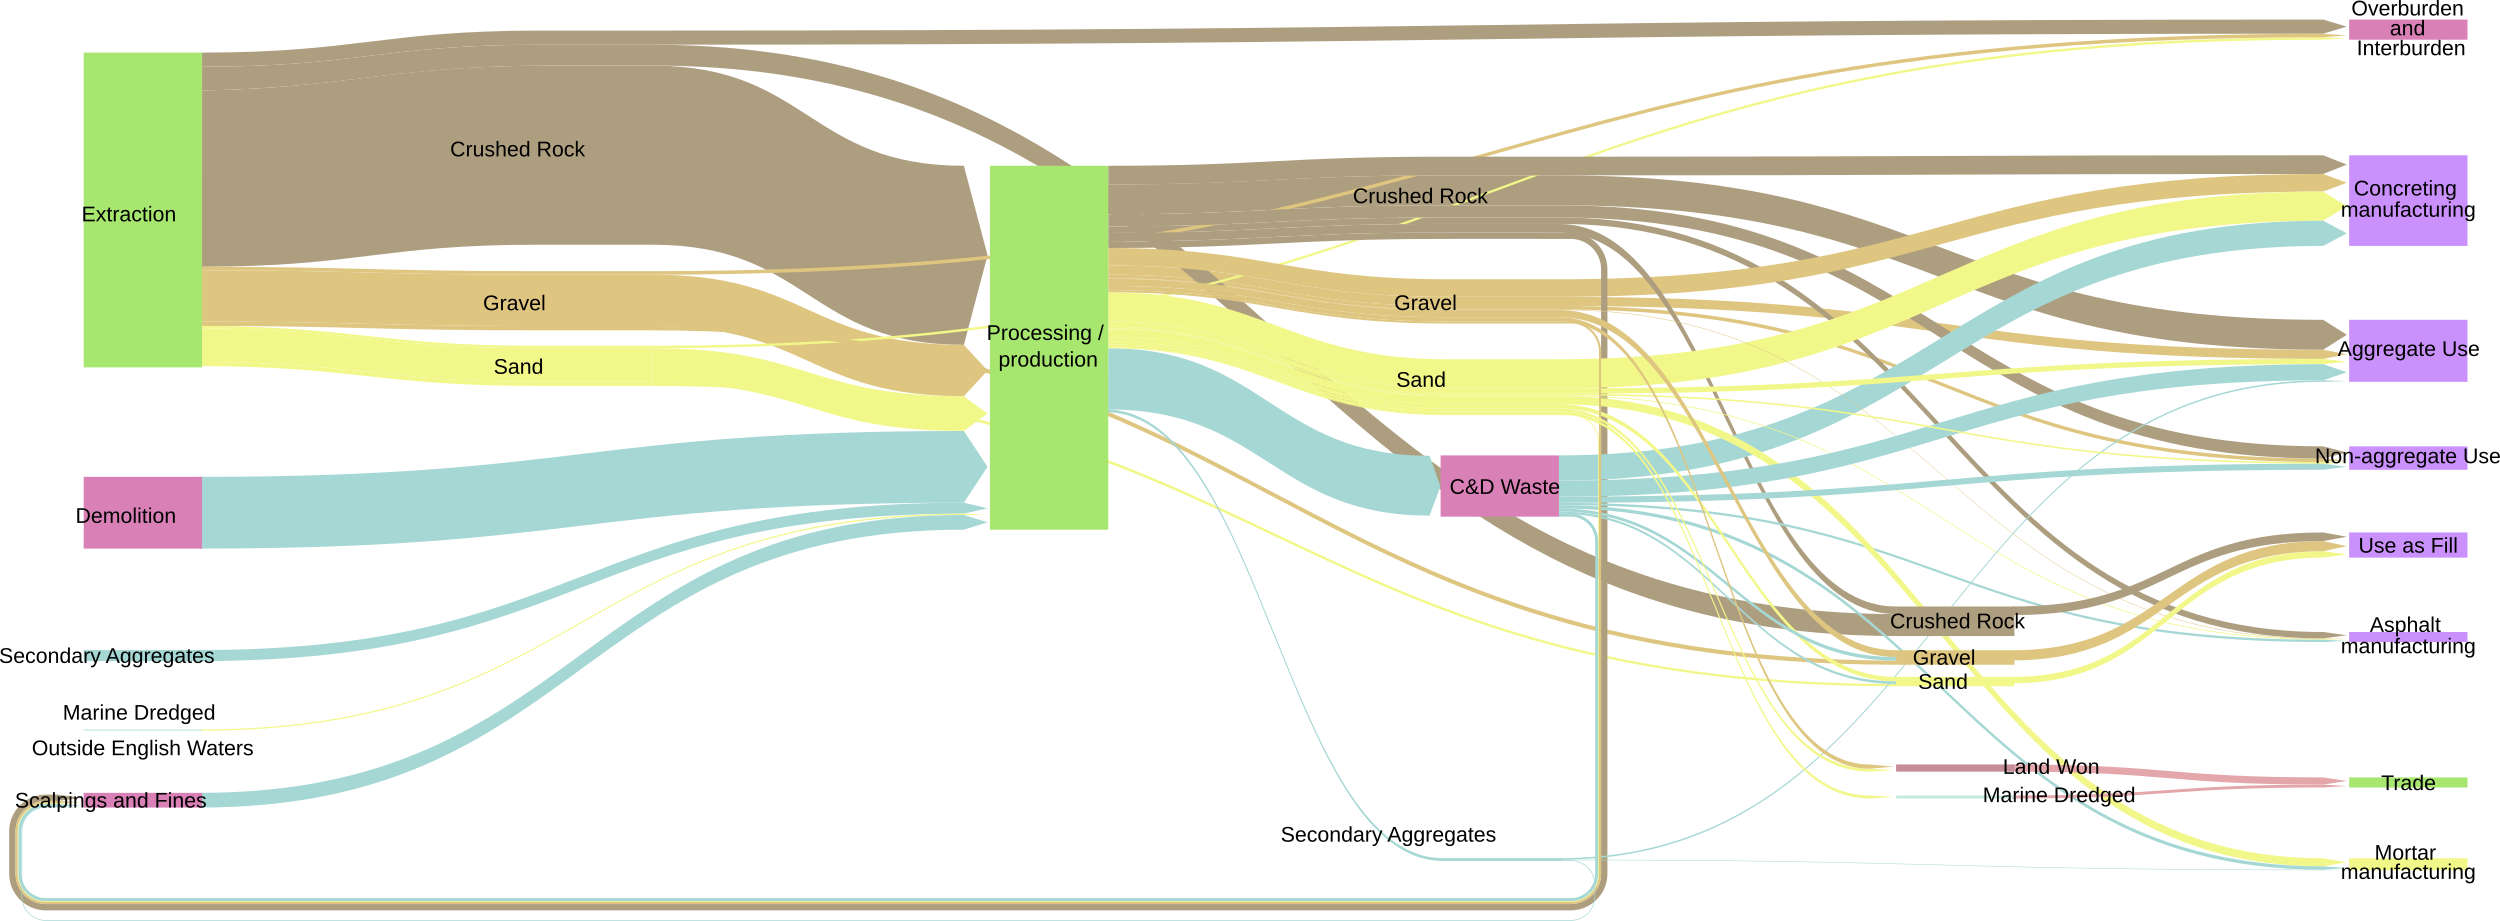
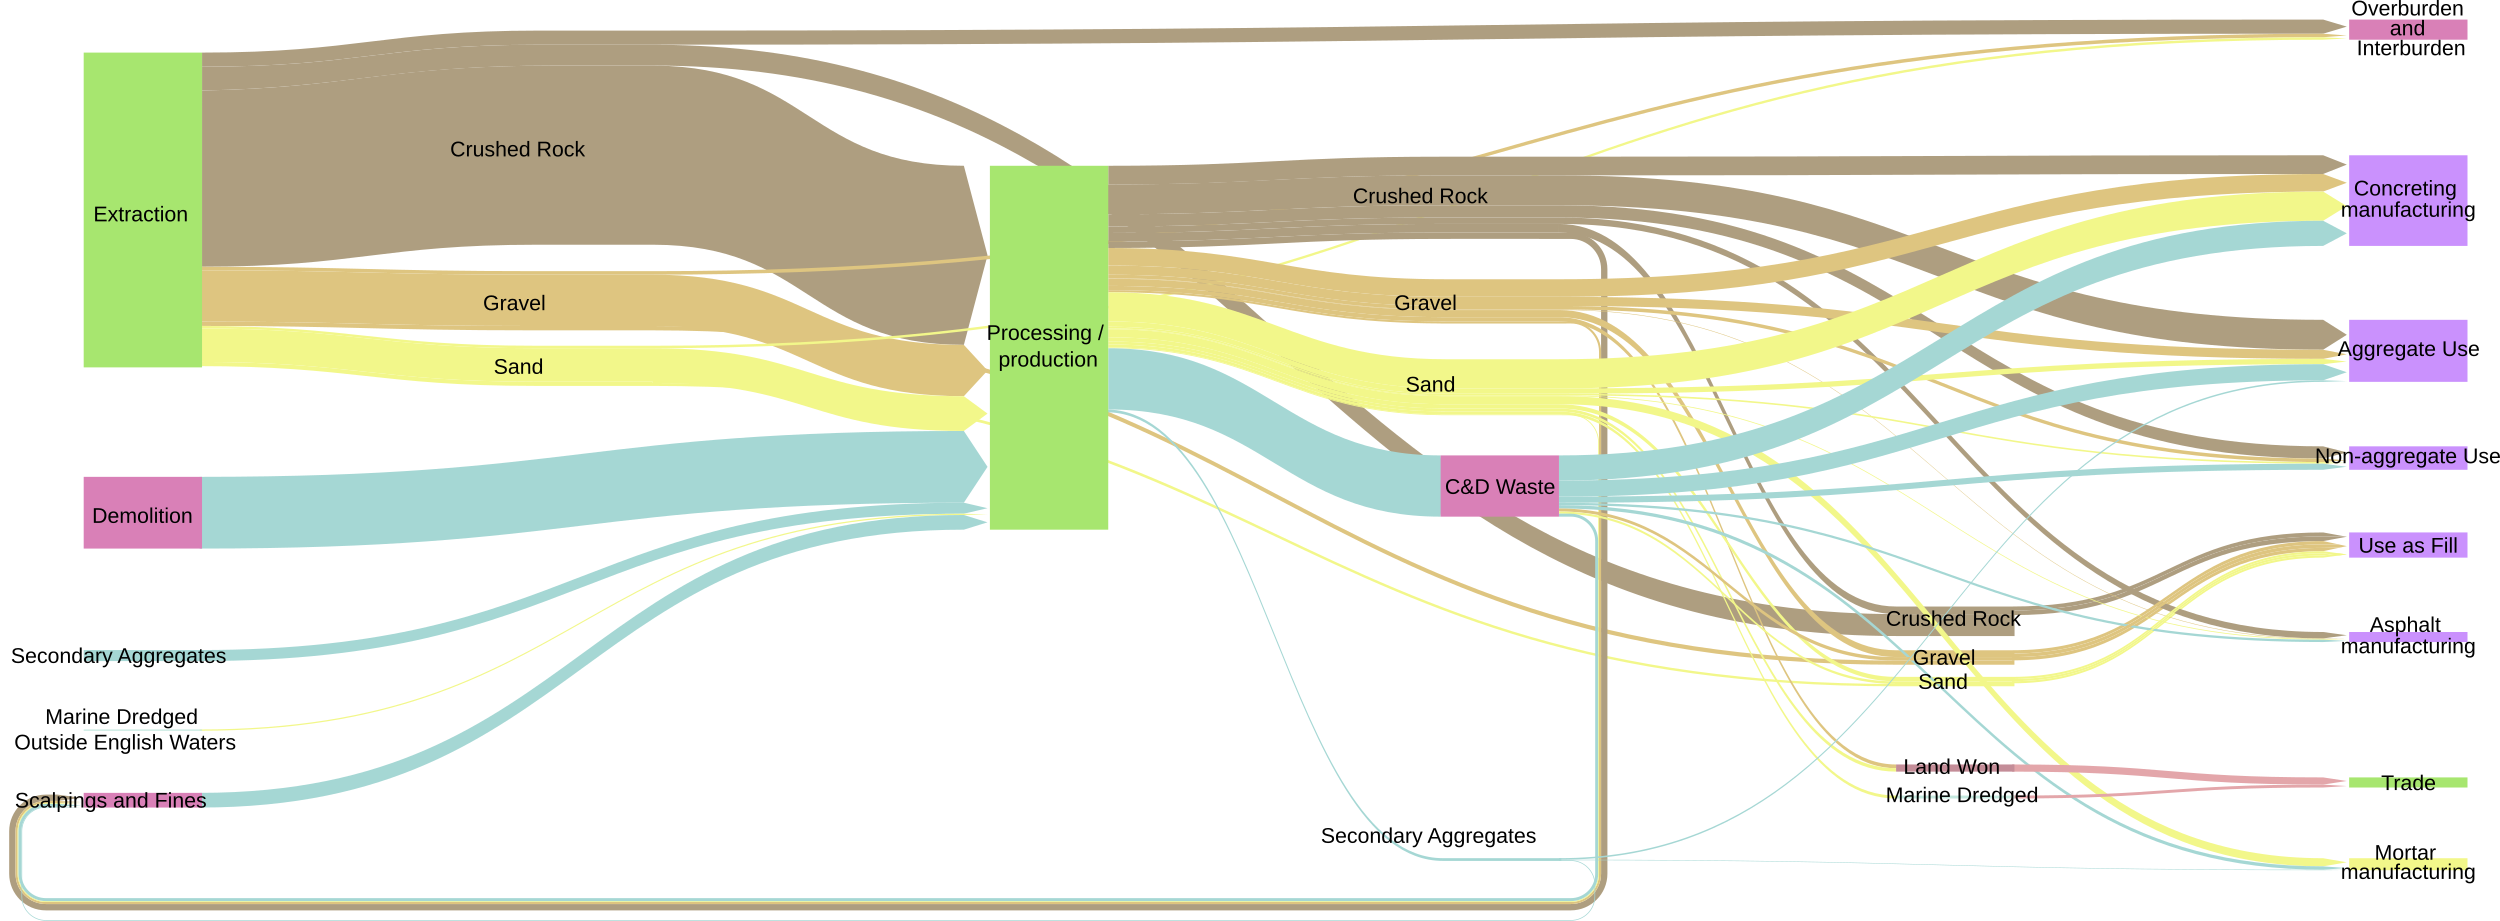
<svg xmlns="http://www.w3.org/2000/svg" id="svg34428" class="main-svg" width="1056.2" height="389.01" version="1.1" viewBox="0 0 1056.2 389.01">
-   <path id="path34228-8-7-6-6" class="sankey-link" d="m468.22 116.06v1.5c65.704 1e-3 76.706 13.203 142.41 13.203l2e-3 6e-3h47.998v-0.012c161.42 5.4e-4 161.42 64.461 322.85 64.461l10-0.75-10-0.75c-161.42 0-161.42-64.461-322.85-64.461v0.012h-49.998v-0.019c-63.91-0.269-75.395-13.188-140.41-13.19z" style="fill:#dec580" />
-   <path id="path34228-8-8-2" class="sankey-link" d="m468.21 112.2v3.865c65.711 2.8e-4 76.711 13.203 142.42 13.203l2e-3 6e-3h47.998v-6e-3c161.42 1.9e-4 161.42 22.357 322.85 22.357l10-1.934-10-1.932c-161.42 0-161.42-22.357-322.85-22.357v6e-3h-47.996l-2e-3 -6e-3c-65.707 0-76.707-13.203-142.42-13.203z" style="fill:#dec580" />
-   <path id="path34230-3-4-8" class="sankey-link" d="m608.63 66.192v0.01h50v-0.01zm0 20.543c-64.971 0-76.644 3.738-140.42 3.822v2e-3c63.776-0.084 75.449-3.822 140.42-3.822h50v-2e-3zm50 5.156v2e-3h-50c-64.971 0-76.644 3.738-140.42 3.822v2.719c63.776-0.084 75.449-3.822 140.42-3.822h50v-0.006c161.42 0 161.42 175.12 322.85 175.12l10-1.359-10-1.357c-161.42 0-161.42-175.12-322.85-175.12z" style="fill:#ae9e80" />
-   <path id="path34230-6-0-4" class="sankey-link" d="m608.63 74.1c-65.708 0-76.707 3.838-142.42 3.838v12.633c65.713 0 76.712-3.838 142.42-3.838h50v2e-3c161.42 0 161.42 61.018 322.85 61.018l10-6.316-10-6.318c-161.42 0-161.42-61.018-322.85-61.018z" style="fill:#ae9e80" />
  <path id="0" class="sankey-link" d="m981.48 8.266c-352.85 0-352.85 4.654-705.7 4.654h-48c-65.708 0-76.707 9.301-142.42 9.301v5.971c65.713 0 76.712-9.301 142.42-9.301h50v-0.004c350.6-0.02 351.6-4.65 703.7-4.65l10-2.986z" style="fill:#ae9e80" />
-   <path id="1" class="sankey-link" d="m227.78 18.891c-65.708 0-76.707 9.301-142.42 9.301v10.049c63.315-1.167 78.696-10.529 148.83-10.529h41.584c257.14 0 268.14 241 525.28 241l0.639-3.936-0.584-5.336c-256.46 0-268.16-239.26-523.33-240.52v-0.029h-2z" style="fill:#ae9e80" />
+   <path id="1" class="sankey-link" d="m227.78 18.891c-65.708 0-76.707 9.301-142.42 9.301v10.049c63.315-1.167 78.696-10.529 148.83-10.529h41.584c257.14 0 268.14 241 525.28 241h50.059v-8.834c64.637-0.342 65.025-31.281 130.38-31.281l10-1.826-0.012-2e-3 -9.951-0.146c-65.717 0-65.717 31.297-131.43 31.297v1.529h-48.986v-8e-3c-256.46 0-268.16-239.26-523.33-240.52v-0.029h-2z" style="fill:#ae9e80" />
  <path id="2" class="sankey-link" d="m233.19 27.717c-70.134 0-84.515 9.357-147.83 10.523l-0.006 74.452c65.708 0 75.713-9.302 141.43-9.302h49.193c65.518 0.086 65.59 42.314 131.24 42.314l10-37.832-10-37.834c-65.373 0-65.741-41.861-130.43-42.299v-0.023z" style="fill:#ae9e80" />
-   <path id="path34194" class="sankey-link" d="m84.359 274.63c161.43 0 161.43-62.252 322.85-62.252l10 2.327-10 2.327c-161.43 0-161.43 62.252-322.85 62.252z" style="fill:#a5d7d4" />
-   <path id="path34196" class="sankey-link" d="m84.359 308.19c161.43 0 161.43-91.152 322.85-91.152l10 0.269-10 0.268c-161.43 0-161.43 91.152-322.85 91.152z" style="fill:#f2f78a" />
-   <path id="path34198" class="sankey-link" d="m84.359 334.97c161.43 0 161.43-117.4 322.85-117.4l10 3.103-10 3.103c-161.43 0-161.43 117.4-322.85 117.4z" style="fill:#a5d7d4" />
-   <path id="path34200" class="sankey-link" d="m84.359 201.46c161.43 0 161.43-19.383 322.85-19.383l10 15.152-10 15.152c-161.43 0-161.43 19.383-322.85 19.383z" style="fill:#a5d7d4" />
-   <path id="path34202" class="sankey-link" d="m275.78 147.11c65.713 0 65.713 20.28 131.43 20.28l10 7.343-10 7.343c-65.713 0-65.713-20.28-131.43-20.28z" style="fill:#f2f78a" />
-   <path id="path34204" class="sankey-link" d="m83.359 114.18v21.688c65.713 0 76.712 1.869 142.42 1.869v2e-3h50v-6e-3c65.717 0 65.717 29.658 131.43 29.658l10-10.842-10-10.842c-65.717 0-65.717-29.658-131.43-29.658v2e-3h-50v-2e-3c-65.708 0-76.707-1.869-142.42-1.869z" style="fill:#dec580" />
-   <path id="path34208" class="sankey-link" d="m275.78 146.07c352.85 0 352.85-130.34 705.7-130.34l10 0.521-10 0.521c-352.85 0-352.85 130.34-705.7 130.34z" style="fill:#f2f78a" />
-   <path id="path34210" class="sankey-link" d="m981.48 14.241c-352.85 0-352.85 100.32-705.7 100.32v-2e-3h-50v-2e-3c-65.708 0-76.707-1.869-142.42-1.869v1.492c65.713 0 76.712 1.869 142.42 1.869v2e-3h50v2e-3c352.85 0 352.85-100.32 705.7-100.32l10-0.746z" style="fill:#dec580" />
-   <path id="path34214" class="sankey-link" d="m275.78 161.8c257.14 0 268.42 127.18 525.56 127.18l-0.28 0.963c-257.14 0-268.14-126.9-525.28-126.9z" style="fill:#f2f78a" />
-   <path id="path34216" class="sankey-link" d="m83.359 135.86v1.834c65.708 0 76.707 1.869 142.42 1.869h50c257.14 0 268.14 141.27 525.28 141.27l0.314-1.754c-257.14 0-268.45-141.35-525.59-141.35v4e-3h-50v-2e-3c-65.708 0-76.707-1.869-142.42-1.869z" style="fill:#dec580" />
-   <path id="path34220-9" class="sankey-link" d="m83.359 152.9v1.773c65.708 0 76.707 8.363 142.42 8.363v6e-3h50v-1.772h-49.998l-2e-3 -6e-3c-65.708 0-76.707-8.365-142.42-8.365z" style="fill:#f2f78a" />
-   <path id="path34220-8-9" class="sankey-link" d="m83.359 138.74v14.162c65.713 0 76.712 8.365 142.42 8.365l2e-3 6e-3h49.998v-14.162h-49.998l-2e-3 -6e-3c-65.708 0-76.707-8.365-142.42-8.365zm192.42 6.805v0.523h2e-3v-0.523z" style="fill:#f2f78a" />
-   <path id="path34220-6-9" class="sankey-link" d="m83.359 137.7v1.043c65.713 1e-5 76.712 8.365 142.42 8.365l2e-3 6e-3h49.998v-1.043h-49.998l-2e-3 -6e-3c-65.708 0-76.707-8.365-142.42-8.365z" style="fill:#f2f78a" />
-   <path id="path34230-3-41" class="sankey-link" d="m608.63 86.735c-64.971 0-76.644 3.738-140.42 3.822v5.156c63.776-0.084 75.449-3.822 140.42-3.822h50v2e-3c161.42 0 161.42 101.83 322.85 101.83l10-2.576-10-2.576c-161.42 0-161.42-101.83-322.85-101.83v-0.006z" style="fill:#ae9e80" />
-   <path id="path34228-8-6" class="sankey-link" d="m981.48 73.504c-161.42 0-161.42 44.477-322.85 44.477h-47.998l-2e-3 -6e-3c-65.708 0-76.707-13.203-142.42-13.203v7.42c65.713 0 76.712 13.203 142.42 13.203l2e-3 6e-3h47.998v2e-3c161.42 0 161.42-44.477 322.85-44.477l10-3.711z" style="fill:#dec580" />
-   <path id="path34230-3-1-3" class="sankey-link" d="m608.62 98.258c-64.967 0-76.644 3.738-140.41 3.822v2.691c65.702-2.5e-4 76.703-3.838 142.41-3.838v-2e-3c17.667-0.043 35.606 0.01 53.01 0.01 7.065 1e-5 12.793 5.728 12.793 12.793v255.41c-2e-5 7.065-5.728 12.793-12.793 12.793h-644.28c-7.065-3e-5 -12.793-5.728-12.793-12.793v-17.963c1.7e-5 -7.065 5.728-12.793 12.793-12.793h5l10-1.34-10-1.338h-5c-8.544 1.6e-4 -15.471 6.926-15.471 15.471v17.963c1.66e-4 8.544 6.926 15.471 15.471 15.471h644.28c8.544-1.6e-4 15.471-6.926 15.471-15.471v-255.41c-1.7e-4 -8.544-6.926-15.471-15.471-15.471-18.179 0.049-36.681-0.006-55.014-0.006z" style="fill:#ae9e80" />
-   <path id="path34230-3-7-6" class="sankey-link" d="m658.62 66.209v20.525h-50c-6.875 0-12.855 0.061-18.658 0.137 5.799-0.075 11.793-0.135 18.658-0.135h50v3.645h6e-3v-20.525h4e-3v-3.647zm0 24.174v4.229h-50c-64.967 0-76.644 3.738-140.41 3.822v6.348h6e-3v-2.701c63.767-0.085 75.443-3.822 140.41-3.822h50v-7.875zm-189.61 0.166c-0.288 5.4e-4 -0.542 0.003-0.803 0.006v0.004c0.293-1e-3 0.51-0.009 0.803-0.01zm189.62 4.061 6e-3 3.648c65.712-1e-6 76.766 161.19 142.48 161.19l-0.055-3.207c-65.717 0-76.717-161.63-142.43-161.63z" style="fill:#ae9e80" />
-   <path id="path34232" class="sankey-link" d="m467.21 173c65.713 0 76.703 189.56 142.42 189.56v1.163c-65.713 0-76.703-189.56-142.42-189.56z" style="fill:#a5d7d4" />
-   <path id="path34234" class="sankey-link" d="m468.21 147.12c65.713 0 70.059 45.433 135.77 45.433l4.593 13.003-4.637 12.286c-65.713 0-70.014-44.843-135.73-44.843z" style="fill:#a5d7d4" />
-   <path id="path34236" class="sankey-link" d="m981.48 80.926c-161.42 0-161.42 70.844-322.85 70.844h-47.998l-2e-3 -6e-3c-65.708 0-76.707-28.303-142.42-28.303v12.332c65.713 0 76.712 28.303 142.42 28.303l2e-3 8e-3h47.998c161.42 0 161.42-70.844 322.85-70.844l10-6.168z" style="fill:#f2f78a" />
-   <path id="path34238" class="sankey-link" d="m658.63 192.4c161.43 0 161.43-99.143 322.85-99.143l10 5.318-10 5.318c-161.43 0-161.43 99.143-322.85 99.143z" style="fill:#a5d7d4" />
-   <path id="path34242" class="sankey-link" d="m981.48 65.596c-161.42 0-161.42 0.604-322.85 0.604h-50c-65.708 0-74.707 3.84-140.42 3.84l-6e-3 7.922c65.713 0 74.718-3.861 140.43-3.861h50c161.42 0 161.42-0.604 322.85-0.604l10-3.949z" style="fill:#ae9e80" />
-   <path id="path34244" class="sankey-link" d="m468.21 138.72v0.344c65.713 0 76.712 28.303 142.42 28.303l2e-3 6e-3h47.998v-4e-3c161.42 0 161.42 102.91 322.85 102.91l10-0.168-10-0.168c-161.42 0-161.42-102.91-322.85-102.91v-2e-3h-50v-0.033c-63.913-0.577-75.396-28.277-140.42-28.277z" style="fill:#f2f78a" />
-   <path id="path34246" class="sankey-link" d="m658.63 212.42c161.43 0 161.43 57.848 322.85 57.848l10 0.493-10 0.493c-161.43 0-161.43-57.848-322.85-57.848z" style="fill:#a5d7d4" />
-   <path id="path34248" class="sankey-link" d="m468.22 117.56v0.221c65.704 1e-3 76.706 13.203 142.41 13.203l2e-3 6e-3h47.998v-0.018c161.42 1e-3 161.42 138.96 322.85 138.96l10-0.107-10-0.105c-161.42 0-161.42-138.96-322.85-138.96v0.012h-49.998v-0.019c-63.91-0.269-75.395-13.188-140.41-13.19z" style="fill:#dec580" />
-   <path id="path34252" class="sankey-link" d="m468.22 139.06v3.434c65.704 3e-3 76.706 28.303 142.41 28.303l2e-3 6e-3h47.998v-4e-3c161.42 0 161.42 195.22 322.85 195.22l10-1.719-10-1.719c-161.42 0-161.42-195.22-322.85-195.22v0.01h-50v-0.033c-63.91-0.577-75.395-28.274-140.41-28.277z" style="fill:#f2f78a" />
-   <path id="path34254" class="sankey-link" d="m658.63 363.21c161.43 0 161.43 4.216 322.85 4.216l10 0.107-10 0.107c-161.43 0-161.43-4.216-322.85-4.216z" style="fill:#a5d7d4" />
-   <path id="path34256" class="sankey-link" d="m658.63 213.41c161.43 0 161.43 152.61 322.85 152.61l10 0.706-10 0.706c-161.43 0-161.43-152.61-322.85-152.61z" style="fill:#a5d7d4" />
-   <path id="path34258" class="sankey-link" d="m468.21 135.79v2.242c65.713 0 76.712 28.303 142.42 28.303l2e-3 6e-3h47.998c161.42 0 161.42-12.479 322.85-12.479l10-1.121-10-1.123c-161.42 0-161.42 12.479-322.85 12.479v4e-3h-50v-0.033c-63.913-0.577-75.396-28.277-140.42-28.277z" style="fill:#f2f78a" />
-   <path id="path34264" class="sankey-link" d="m658.63 362.56c161.43 0 161.43-201.88 322.85-201.88l10 0.326-10 0.326c-161.43 0-161.43 201.88-322.85 201.88z" style="fill:#a5d7d4" />
-   <path id="path34266" class="sankey-link" d="m658.63 203.03c161.43 0 161.43-49.17 322.85-49.17l10 3.405-10 3.405c-161.43 0-161.43 49.17-322.85 49.17z" style="fill:#a5d7d4" />
-   <path id="path34268" class="sankey-link" d="m468.21 138.03v0.686c65.713 0 76.712 28.303 142.42 28.303l2e-3 6e-3h47.998v-4e-3c161.42 0 161.42 28.883 322.85 28.883l10-0.342-10-0.342c-161.42 0-161.42-28.883-322.85-28.883v4e-3h-50v-0.033c-63.913-0.577-75.396-28.277-140.42-28.277z" style="fill:#f2f78a" />
-   <path id="path34274" class="sankey-link" d="m658.63 209.84c161.43 0 161.43-13.938 322.85-13.938l10 1.288-10 1.288c-161.43 0-161.43 13.938-322.85 13.938z" style="fill:#a5d7d4" />
-   <path id="path34276" class="sankey-link" d="m468.21 142.49v1.791c65.713 0 76.712 28.303 142.42 28.303l2e-3 6e-3h47.998v-1.789h-50v-0.033c-63.913-0.577-75.396-28.277-140.42-28.277zm190.42 28.311v1.789c65.708 0 76.816 115.29 142.53 115.29l0.357-0.898-0.457-1.008c-65.717 0-76.717-115.17-142.43-115.17z" style="fill:#f2f78a" />
-   <path id="path34278" class="sankey-link" d="m468.22 117.78v3.012c65.708 8.3e-4 76.708 13.203 142.41 13.203l2e-3 6e-3h47.998v-0.012c65.71 6e-3 76.775 143.61 142.49 143.61l0.307-1.408-0.369-1.473c-65.717 0-76.717-143.74-142.43-143.74v0.012h-49.998v-0.019c-63.91-0.269-75.395-13.188-140.41-13.19z" style="fill:#dec580" />
-   <path id="path34280" class="sankey-link" d="m658.63 216.09c65.713 0 76.812 71.79 142.52 71.79l0.181 1.095c-65.713 0-76.993-71.953-142.71-71.953z" style="fill:#a5d7d4" />
-   <path id="path34282" class="sankey-link" d="m658.63 214.82c65.713 0 76.776 62.779 142.49 62.779l0.038 0.78-0.097 0.699c-65.713 0-76.717-62.99-142.43-62.99z" style="fill:#a5d7d4" />
-   <path id="path34286" class="sankey-link" d="m850.06 285.97c65.713 0 65.713-53.099 131.43-53.099l10 1.361-10 1.361c-65.713 0-65.713 53.099-131.43 53.099z" style="fill:#f2f78a" />
-   <path id="path34288" class="sankey-link" d="m850.06 274.72c65.713 0 65.713-46.125 131.43-46.125l10 2.14-10 2.14c-65.713 0-65.713 46.125-131.43 46.125z" style="fill:#dec580" />
-   <path id="path34290" class="sankey-link" d="m850.06 256.24c65.713 0 65.713-31.297 131.43-31.297l10 1.825-10 1.825c-65.713 0-65.713 31.297-131.43 31.297z" style="fill:#ae9e80" />
-   <path id="path34292" class="sankey-link" d="m468.22 146.76-0.01 0.357c65.024 0 76.507 27.7 140.42 28.277v0.033h50l5.01 4e-3c6.38 3e-3 11.553 5.173 11.553 11.553v182.16c0 6.38-5.173 11.553-11.553 11.553h-644.28c-6.38 0-11.553-5.173-11.553-11.553v-17.963c0-6.38 5.173-11.551 11.553-11.551h5l10-0.18-10-0.18h-5c-6.578 0-11.912 5.332-11.912 11.91v17.963c0 6.578 5.334 11.912 11.912 11.912h644.28c6.578 0 11.912-5.334 11.912-11.912v-182.16c0-6.578-5.334-11.91-11.912-11.91l-5.01-2e-3h-49.99v-0.033c-63.913-0.577-75.396-28.277-140.42-28.277z" style="fill:#f2f78a" />
-   <path id="path34294" class="sankey-link" d="m468.22 122.59v0.883c65.024 0 76.507 12.92 140.42 13.189v0.019h50l4.998-0.014c6.578-0.018 11.912 5.332 11.912 11.91v220.57c0 6.578-5.334 11.91-11.912 11.91h-644.28c-6.578 0-11.912-5.332-11.912-11.91v-17.963c5.523e-4 -6.578 5.334-11.91 11.912-11.91h5l10-0.441-10-0.441h-5c-7.065 0-12.793 5.728-12.793 12.793v17.963c0 7.065 5.728 12.793 12.793 12.793h644.28c7.065 0 12.793-5.728 12.793-12.793v-220.57c0-7.065-5.728-12.793-12.793-12.793l-5.008 0.014h-50v-0.019c-63.91-0.269-75.395-13.188-140.41-13.19z" style="fill:#dec580" />
-   <path id="path34298" class="sankey-link" d="m24.359 340.88h-5a10.296 10.296 0 0 0-10.296 10.296v27.541a10.296 10.296 0 0 0 10.296 10.296h644.28a10.296 10.296 0 0 0 10.296-10.296v-5a10.296 10.296 0 0 0-10.296-10.296h-5v0.296h5a10 10 0 0 1 10 10v5a10 10 0 0 1-10 10h-644.28a10 10 0 0 1-10-10v-27.541a10 10 0 0 1 10-10h5l10-0.148z" style="fill:#a5d7d4" />
-   <path id="path34300" class="sankey-link" d="m24.359 339.63h-5a11.552 11.552 0 0 0-11.552 11.552v17.963a11.552 11.552 0 0 0 11.552 11.552h644.28a11.552 11.552 0 0 0 11.552-11.552v-140.57a11.552 11.552 0 0 0-11.552-11.552h-5v1.256h5a10.296 10.296 0 0 1 10.296 10.296v140.57a10.296 10.296 0 0 1-10.296 10.296h-644.28a10.296 10.296 0 0 1-10.296-10.296v-17.963a10.296 10.296 0 0 1 10.296-10.296h5l10-0.628z" style="fill:#a5d7d4" />
-   <path id="path34302" class="sankey-link" d="m468.21 144.28v1.242c65.713 0 76.712 28.303 142.42 28.303l2e-3 6e-3h47.998v-2e-3c65.717 0 65.717 152.17 131.43 152.17l10-0.619-10-0.619c-65.717 0-65.717-152.17-131.43-152.17h-50v-0.033c-63.913-0.577-75.396-28.277-140.42-28.277z" style="fill:#f2f78a" />
-   <path id="path34304" class="sankey-link" d="m468.22 120.8v1.793c65.713 0 76.712 13.203 142.42 13.203l2e-3 6e-3h47.998c65.705 0.023 65.709 188.97 131.42 188.97l10-0.896-10-0.896c-65.717 0-65.711-188.97-131.42-188.97l-50.004 1.7e-4v-0.019c-63.91-0.269-75.395-13.188-140.41-13.19z" style="fill:#dec580" />
-   <path id="path34306" class="sankey-link" d="m468.21 145.52v1.242c65.713 0 76.712 28.303 142.42 28.303l2e-3 6e-3h47.998v-2e-3c65.717 0 65.717 162.28 131.43 162.28l10-0.619-10-0.619c-65.717 0-65.717-162.28-131.43-162.28h-50v-0.033c-63.913-0.577-75.396-28.277-140.42-28.277z" style="fill:#f2f78a" />
-   <path id="path34308" class="sankey-link" d="m850.06 322.97c65.713 0 65.713 5.466 131.43 5.466l10 1.516-10 1.516c-65.713 0-65.713-5.466-131.43-5.466z" style="fill:#e3a6aa" />
-   <path id="path34310" class="sankey-link" d="m850.06 336.11c65.713 0 65.713-4.64 131.43-4.64l10 0.619-10 0.619c-65.713 0-65.713 4.64-131.43 4.64z" style="fill:#e3a6aa" />
+   <path id="3" class="sankey-link" d="m981.48 14.241c-352.85 0-352.85 100.32-705.7 100.32v-2e-3h-50v-2e-3c-65.708 0-76.707-1.869-142.42-1.869v1.492c65.713 0 76.712 1.869 142.42 1.869v2e-3h50v2e-3c352.85 0 352.85-100.32 705.7-100.32l10-0.746z" style="fill:#dec580" />
+   <path id="4" class="sankey-link" d="m83.359 114.18v21.688c65.713 0 76.712 1.869 142.42 1.869v2e-3h50v-6e-3c65.717 0 65.717 29.658 131.43 29.658l10-10.842-10-10.842c-65.717 0-65.717-29.658-131.43-29.658v2e-3h-50v-2e-3c-65.708 0-76.707-1.869-142.42-1.869z" style="fill:#dec580" />
+   <path id="5" class="sankey-link" d="m83.359 135.86v1.834c65.708 0 76.707 1.869 142.42 1.869h50c257.14 0 268.14 141.27 525.27 141.27v0.012h50v-1.766h-49.678c-257.14 0-268.45-141.35-525.59-141.35v4e-3h-50v-2e-3c-65.708 0-76.707-1.869-142.42-1.869zm905.48 95.434-7.352 0.174c-65.713 0-65.713 46.125-131.43 46.125v1.4c65.717 0 65.717-46.125 131.43-46.125z" style="fill:#dec580" />
+   <path id="6" class="sankey-link" d="m981.48 15.73c-352.85 0-352.85 130.34-705.7 130.34v-2e-3h-49.998l-2e-3 -8e-3c-65.708 0-76.707-8.365-142.42-8.365v1.043c65.713 1e-5 76.712 8.365 142.42 8.365l2e-3 8e-3h49.998v2e-3c352.85 0 352.85-130.34 705.7-130.34l10-0.521z" style="fill:#f2f78a" />
+   <path id="7" class="sankey-link" d="m83.359 138.74v14.162c65.713 0 76.712 8.365 142.42 8.365l2e-3 6e-3h49.998v0.525c65.717 0 65.717 20.279 131.43 20.279l10-7.342-10-7.344c-65.717 0-65.717-20.279-131.43-20.279v-2e-3h-49.998l-2e-3 -6e-3c-65.708 0-76.707-8.365-142.42-8.365zm192.42 6.805v0.523h2e-3v-0.523z" style="fill:#f2f78a" />
+   <path id="8" class="sankey-link" d="m83.359 152.9v1.773c65.708 0 76.707 8.363 142.42 8.363v6e-3h50c257.14 0 268.14 126.9 525.28 126.9h50v-0.969h-50v2e-3c-256.86-0.096-268.24-127.18-525.28-127.18v-0.529h-49.998l-2e-3 -6e-3c-65.708 0-76.707-8.365-142.42-8.365zm904.82 80.881-6.693 0.912c-65.713 0-65.713 53.1-131.43 53.1v0.898c65.717 0 65.717-53.098 131.43-53.098l10-1.361z" style="fill:#f2f78a" />
+   <path id="9" class="sankey-link" d="m84.359 201.46c161.43 0 161.43-19.383 322.85-19.383l10 15.152-10 15.152c-161.43 0-161.43 19.383-322.85 19.383z" style="fill:#a5d7d4" />
+   <path id="10" class="sankey-link" d="m84.359 274.63c161.43 0 161.43-62.252 322.85-62.252l10 2.327-10 2.327c-161.43 0-161.43 62.252-322.85 62.252z" style="fill:#a5d7d4" />
+   <path id="11" class="sankey-link" d="m84.359 308.19c161.43 0 161.43-91.152 322.85-91.152l10 0.269-10 0.268c-161.43 0-161.43 91.152-322.85 91.152z" style="fill:#f2f78a" />
+   <path id="12" class="sankey-link" d="m84.359 334.97c161.43 0 161.43-117.4 322.85-117.4l10 3.103-10 3.103c-161.43 0-161.43 117.4-322.85 117.4z" style="fill:#a5d7d4" />
+   <path id="13" class="sankey-link" d="m981.48 65.597c-161.42 0-161.42 0.604-322.85 0.604h-50c-65.708 0-74.707 3.84-140.42 3.84l-6e-3 7.922c65.713 0 74.718-3.861 140.43-3.861h50c161.42 0 161.42-0.604 322.85-0.604l10-3.949z" style="fill:#ae9e80" />
+   <path id="14" class="sankey-link" d="m608.63 74.1c-65.708 0-76.707 3.838-142.42 3.838v12.633c65.713 0 76.712-3.838 142.42-3.838h50v2e-3c161.42 0 161.42 61.018 322.85 61.018l10-6.316-10-6.318c-161.42 0-161.42-61.018-322.85-61.018z" style="fill:#ae9e80" />
+   <path id="15" class="sankey-link" d="m608.63 86.735c-64.971 0-76.644 3.738-140.42 3.822v5.156c63.776-0.084 75.449-3.822 140.42-3.822h50v2e-3c161.42 0 161.42 101.83 322.85 101.83l10-2.576-10-2.576c-161.42 0-161.42-101.83-322.85-101.83v-0.006z" style="fill:#ae9e80" />
+   <path id="16" class="sankey-link" d="m608.63 66.192v0.01h50v-0.01zm0 20.543c-64.971 0-76.644 3.738-140.42 3.822v2e-3c63.776-0.084 75.449-3.822 140.42-3.822h50v-2e-3zm50 5.156v2e-3h-50c-64.971 0-76.644 3.738-140.42 3.822v2.719c63.776-0.084 75.449-3.822 140.42-3.822h50v-0.006c161.42 0 161.42 175.12 322.85 175.12l10-1.359-10-1.357c-161.42 0-161.42-175.12-322.85-175.12z" style="fill:#ae9e80" />
+   <path id="17" class="sankey-link" d="m658.62 66.209v20.525h-50c-6.875 0-12.855 0.061-18.658 0.137 5.799-0.075 11.793-0.135 18.658-0.135h50v3.645h6e-3v-20.525h4e-3v-3.647zm0 24.174v4.229h-50c-64.967 0-76.644 3.738-140.41 3.822v6.348h6e-3v-2.701c63.767-0.085 75.443-3.822 140.41-3.822h50v-7.875zm-189.61 0.166c-0.288 5.4e-4 -0.542 0.003-0.803 0.006v0.004c0.293-1e-3 0.51-0.009 0.803-0.01zm189.62 4.061 6e-3 3.648c65.712 0 76.766 161.19 142.48 161.19h48.943v0.443c0.013 0 0.026 1e-5 0.039 0v-0.443h0.963v-1.543c64.726-0.312 65.081-31.283 130.47-31.283l9.963 0.146-10-1.824c-65.673 0-65.723 31.253-131.3 31.295h-49.127v2e-3c-65.717 0-76.717-161.63-142.43-161.63z" style="fill:#ae9e80" />
+   <path id="18" class="sankey-link" d="m608.62 98.258c-64.967 0-76.644 3.738-140.41 3.822v2.691c65.702-2.5e-4 76.703-3.838 142.41-3.838v-2e-3c17.667-0.043 35.606 0.01 53.01 0.01 7.065 1e-5 12.793 5.728 12.793 12.793v255.41c-2e-5 7.065-5.728 12.793-12.793 12.793h-644.28c-7.065-3e-5 -12.793-5.728-12.793-12.793v-17.963c1.7e-5 -7.065 5.728-12.793 12.793-12.793h5l10-1.34-10-1.338h-5c-8.544 1.6e-4 -15.471 6.926-15.471 15.471v17.963c1.66e-4 8.544 6.926 15.471 15.471 15.471h644.28c8.544-1.6e-4 15.471-6.926 15.471-15.471v-255.41c-1.7e-4 -8.544-6.926-15.471-15.471-15.471-18.179 0.049-36.681-0.006-55.014-0.006z" style="fill:#ae9e80" />
+   <path id="19" class="sankey-link" d="m981.48 73.504c-161.42 0-161.42 44.477-322.85 44.477h-47.998l-2e-3 -6e-3c-65.708 0-76.707-13.203-142.42-13.203v7.42c65.713 0 76.712 13.203 142.42 13.203l2e-3 6e-3h47.998v2e-3c161.42 0 161.42-44.477 322.85-44.477l10-3.711z" style="fill:#dec580" />
+   <path id="20" class="sankey-link" d="m468.21 112.2v3.865c65.711 2.8e-4 76.711 13.203 142.42 13.203l2e-3 6e-3h47.998v-6e-3c161.42 1.9e-4 161.42 22.357 322.85 22.357l10-1.934-10-1.932c-161.42 0-161.42-22.357-322.85-22.357v6e-3h-47.996l-2e-3 -6e-3c-65.707 0-76.707-13.203-142.42-13.203z" style="fill:#dec580" />
+   <path id="21" class="sankey-link" d="m468.22 116.06v1.5c65.704 1e-3 76.706 13.203 142.41 13.203l2e-3 6e-3h47.998v-0.012c161.42 5.4e-4 161.42 64.461 322.85 64.461l10-0.75-10-0.75c-161.42 0-161.42-64.461-322.85-64.461v0.012h-49.998v-0.019c-63.91-0.269-75.395-13.188-140.41-13.19z" style="fill:#dec580" />
+   <path id="22" class="sankey-link" d="m468.22 117.56v0.221c65.704 1e-3 76.706 13.203 142.41 13.203l2e-3 6e-3h47.998v-0.018c161.42 1e-3 161.42 138.96 322.85 138.96l10-0.107-10-0.105c-161.42 0-161.42-138.96-322.85-138.96v0.012h-49.998v-0.019c-63.91-0.269-75.395-13.188-140.41-13.19z" style="fill:#dec580" />
+   <path id="23" class="sankey-link" d="m468.22 117.78v3.012c65.708 8.3e-4 76.708 13.203 142.41 13.203l2e-3 6e-3h47.998v-0.012c65.687 6e-3 76.768 143.5 142.42 143.61v6e-3l50.008-4e-3v-1.508c64.689-0.478 65.057-46.104 130.43-46.104l6.576 8e-3 -6.576-1.408c-65.717 0-65.717 46.125-131.43 46.125v6e-3h-49c-65.717 0-76.717-143.74-142.43-143.74v0.012h-49.998v-0.019c-63.91-0.27-75.395-13.189-140.41-13.19z" style="fill:#dec580" />
+   <path id="24" class="sankey-link" d="m468.22 120.8v1.793c65.713 0 76.712 13.203 142.42 13.203l2e-3 6e-3h47.998c65.705 0.023 76.819 188.76 142.53 188.76l-0.109-1.587c-65.717 0-76.711-188.97-142.42-188.97l-50.004 1.7e-4v-0.019c-63.91-0.269-75.395-13.188-140.41-13.19z" style="fill:#dec580" />
+   <path id="25" class="sankey-link" d="m468.22 122.59v0.883c65.024 0 76.507 12.92 140.42 13.189v0.019h50l4.998-0.014c6.578-0.018 11.912 5.332 11.912 11.91v220.57c0 6.578-5.334 11.91-11.912 11.91h-644.28c-6.578 0-11.912-5.332-11.912-11.91v-17.963c5.523e-4 -6.578 5.334-11.91 11.912-11.91h5l10-0.441-10-0.441h-5c-7.065 0-12.793 5.728-12.793 12.793v17.963c0 7.065 5.728 12.793 12.793 12.793h644.28c7.065 0 12.793-5.728 12.793-12.793v-220.57c0-7.065-5.728-12.793-12.793-12.793l-5.008 0.014h-50v-0.019c-63.91-0.269-75.395-13.188-140.41-13.19z" style="fill:#dec580" />
+   <path id="26" class="sankey-link" d="m981.48 80.926c-161.42 0-161.42 70.844-322.85 70.844h-47.998l-2e-3 -6e-3c-65.708 0-76.707-28.303-142.42-28.303v12.332c65.713 0 76.712 28.303 142.42 28.303l2e-3 8e-3h47.998c161.42 0 161.42-70.844 322.85-70.844l10-6.168z" style="fill:#f2f78a" />
+   <path id="27" class="sankey-link" d="m468.21 135.79v2.242c65.713 0 76.712 28.303 142.42 28.303l2e-3 6e-3h47.998c161.42 0 161.42-12.479 322.85-12.479l10-1.121-10-1.123c-161.42 0-161.42 12.479-322.85 12.479v4e-3h-50v-0.033c-63.913-0.577-75.396-28.277-140.42-28.277z" style="fill:#f2f78a" />
+   <path id="28" class="sankey-link" d="m468.21 138.03v0.686c65.713 0 76.712 28.303 142.42 28.303l2e-3 6e-3h47.998v-4e-3c161.42 0 161.42 28.883 322.85 28.883l10-0.342-10-0.342c-161.42 0-161.42-28.883-322.85-28.883v4e-3h-50v-0.033c-63.913-0.577-75.396-28.277-140.42-28.277z" style="fill:#f2f78a" />
+   <path id="29" class="sankey-link" d="m468.21 138.72v0.344c65.713 0 76.712 28.303 142.42 28.303l2e-3 6e-3h47.998v-4e-3c161.42 0 161.42 102.91 322.85 102.91l10-0.168-10-0.168c-161.42 0-161.42-102.91-322.85-102.91v-2e-3h-50v-0.033c-63.913-0.577-75.396-28.277-140.42-28.277z" style="fill:#f2f78a" />
+   <path id="30" class="sankey-link" d="m468.22 139.06v3.434c65.704 3e-3 76.706 28.303 142.41 28.303l2e-3 6e-3h47.998v-4e-3c161.42 0 161.42 195.22 322.85 195.22l10-1.719-10-1.719c-161.42 0-161.42-195.22-322.85-195.22v0.01h-50v-0.033c-63.91-0.577-75.395-28.274-140.41-28.277z" style="fill:#f2f78a" />
+   <path id="31" class="sankey-link" d="m468.21 142.49v1.791c65.713 0 76.712 28.303 142.42 28.303l2e-3 6e-3h47.998c65.674 0 76.807 115.16 142.43 115.28v0.01h50v-1.025c64.704-0.541 65.051-53.086 130.43-53.086l6.699 0.912 3.301-0.449-10-1.361c-65.717 0-65.717 53.098-131.43 53.098v2e-3h-49c-65.717 0-76.717-115.17-142.43-115.17h-50v-0.033c-63.913-0.578-75.396-28.278-140.42-28.278z" style="fill:#f2f78a" />
+   <path id="32" class="sankey-link" d="m468.21 144.28v1.242c65.713 0 76.712 28.303 142.42 28.303l2e-3 6e-3h47.998v-2e-3c65.717 0 76.717 152.17 142.43 152.17l0.109-1.444c-65.717 0-76.826-151.97-142.54-151.97h-50v-0.033c-63.913-0.577-75.396-28.277-140.42-28.277z" style="fill:#f2f78a" />
+   <path id="33" class="sankey-link" d="m468.21 145.52v1.242c65.713 0 76.712 28.303 142.42 28.303l2e-3 6e-3h47.998v-2e-3c65.717 0 76.717 162.28 142.43 162.28l0.283-0.586-0.283-0.653c-65.717 0-76.717-162.28-142.43-162.28h-50v-0.033c-63.913-0.577-75.396-28.277-140.42-28.277z" style="fill:#f2f78a" />
+   <path id="34" class="sankey-link" d="m468.22 146.76-0.01 0.357c65.024 0 76.507 27.7 140.42 28.277v0.033h50l5.01 4e-3c6.38 3e-3 11.553 5.173 11.553 11.553v182.16c0 6.38-5.173 11.553-11.553 11.553h-644.28c-6.38 0-11.553-5.173-11.553-11.553v-17.963c0-6.38 5.173-11.551 11.553-11.551h5l10-0.18-10-0.18h-5c-6.578 0-11.912 5.332-11.912 11.91v17.963c0 6.578 5.334 11.912 11.912 11.912h644.28c6.578 0 11.912-5.334 11.912-11.912v-182.16c0-6.578-5.334-11.91-11.912-11.91l-5.01-2e-3h-49.99v-0.033c-63.913-0.577-75.396-28.277-140.42-28.277z" style="fill:#f2f78a" />
+   <path id="35" class="sankey-link" d="m468.21 147.12c65.713 0 74.709 45.28 140.42 45.28l1.361 13.708-1.361 12.17c-65.713 0-74.708-45.279-140.42-45.279z" style="fill:#a5d7d4" />
+   <path id="36" class="sankey-link" d="m467.21 173c65.713 0 76.703 189.56 142.42 189.56v1.163c-65.713 0-76.703-189.56-142.42-189.56z" style="fill:#a5d7d4" />
+   <path id="37" class="sankey-link" d="m658.63 192.4c161.43 0 161.43-99.143 322.85-99.143l10 5.318-10 5.318c-161.43 0-161.43 99.143-322.85 99.143z" style="fill:#a5d7d4" />
+   <path id="38" class="sankey-link" d="m658.63 203.03c161.43 0 161.43-49.17 322.85-49.17l10 3.405-10 3.405c-161.43 0-161.43 49.17-322.85 49.17z" style="fill:#a5d7d4" />
+   <path id="39" class="sankey-link" d="m658.63 209.84c161.43 0 161.43-13.938 322.85-13.938l10 1.288-10 1.288c-161.43 0-161.43 13.938-322.85 13.938z" style="fill:#a5d7d4" />
+   <path id="40" class="sankey-link" d="m658.63 212.42c161.43 0 161.43 57.848 322.85 57.848l10 0.493-10 0.493c-161.43 0-161.43-57.848-322.85-57.848z" style="fill:#a5d7d4" />
+   <path id="41" class="sankey-link" d="m658.63 213.41c161.43 0 161.43 152.61 322.85 152.61l10 0.706-10 0.706c-161.43 0-161.43-152.61-322.85-152.61z" style="fill:#a5d7d4" />
+   <path id="42" class="sankey-link" d="m658.63 214.82 2e-3 1.268c65.71 0 76.716 62.985 142.42 62.99v6e-3h49.998v-1.478h-49.932v-6e-3c-65.714 0-76.777-62.779-142.49-62.779zm322.86 15.17c-65.717 0-65.717 46.125-131.43 46.125v1.48c65.717 0 65.717-46.125 131.43-46.125l7.352-0.174 2.648-0.566-3.424-0.732z" style="fill:#dec580" />
+   <path id="43" class="sankey-link" d="m658.63 216.09-0.01 0.934c65.625 0 76.97 71.747 142.44 71.947v4e-3h50v-0.301c4.276-0.036 8.288-0.285 12.039-0.746-3.751 0.46-7.763 0.708-12.039 0.744v-0.791h-49.91c-65.708 0-76.807-71.791-142.52-71.791zm322.86 17.68c-65.717 0-65.717 53.1-131.43 53.1v0.924c65.717 0 65.717-53.1 131.43-53.1l3.391-0.463z" style="fill:#f2f78a" />
+   <path id="44" class="sankey-link" d="m24.359 339.63h-5a11.552 11.552 0 0 0-11.552 11.552v17.963a11.552 11.552 0 0 0 11.552 11.552h644.28a11.552 11.552 0 0 0 11.552-11.552v-140.57a11.552 11.552 0 0 0-11.552-11.552h-5v1.256h5a10.296 10.296 0 0 1 10.296 10.296v140.57a10.296 10.296 0 0 1-10.296 10.296h-644.28a10.296 10.296 0 0 1-10.296-10.296v-17.963a10.296 10.296 0 0 1 10.296-10.296h5l10-0.628z" style="fill:#a5d7d4" />
+   <path id="45" class="sankey-link" d="m658.63 362.56c161.43 0 161.43-201.88 322.85-201.88l10 0.326-10 0.326c-161.43 0-161.43 201.88-322.85 201.88z" style="fill:#a5d7d4" />
+   <path id="46" class="sankey-link" d="m658.63 363.21c161.43 0 161.43 4.216 322.85 4.216l10 0.107-10 0.107c-161.43 0-161.43-4.216-322.85-4.216z" style="fill:#a5d7d4" />
+   <path id="47" class="sankey-link" d="m24.359 340.88h-5a10.296 10.296 0 0 0-10.296 10.296v27.541a10.296 10.296 0 0 0 10.296 10.296h644.28a10.296 10.296 0 0 0 10.296-10.296v-5a10.296 10.296 0 0 0-10.296-10.296h-5v0.296h5a10 10 0 0 1 10 10v5a10 10 0 0 1-10 10h-644.28a10 10 0 0 1-10-10v-27.541a10 10 0 0 1 10-10h5l10-0.148z" style="fill:#a5d7d4" />
+   <path id="48" class="sankey-link" d="m850.06 322.97c65.713 0 65.713 5.466 131.43 5.466l10 1.516-10 1.516c-65.713 0-65.713-5.466-131.43-5.466z" style="fill:#e3a6aa" />
+   <path id="49" class="sankey-link" d="m850.06 336.11c65.713 0 65.713-4.64 131.43-4.64l10 0.619-10 0.619c-65.713 0-65.713 4.64-131.43 4.64z" style="fill:#e3a6aa" />
  <rect id="rect34312" class="node-rect" x="35.359" y="274.63" width="50" height="4.655" style="fill:#a5d7d4" />
-   <text id="text34314" class="node-label" x="-0.409" y="280.063" style="font-family:'Liberation Sans';font-size:9px">Secondary Aggregates</text>
+   <text id="text34314" class="node-label" x="4.591" y="280.063" style="font-family:'Liberation Sans';font-size:9px">Secondary Aggregates</text>
  <rect id="rect34316" class="node-rect" x="35.359" y="308.19" width="50" height=".537" style="fill:#c5e9df" />
-   <text id="text34322" class="node-label" x="60.289" y="304.059">
-     <tspan id="tspan34318" x="60.289" y="304.059" style="font-family:'Liberation Sans';font-size:9px;text-align:center;text-anchor:middle">Marine Dredged</tspan>
-     <tspan id="tspan34320" x="60.289" y="319.059" style="font-family:'Liberation Sans';font-size:9px;text-align:center;text-anchor:middle">Outside English Waters</tspan>
+   <text id="text34322" class="node-label" x="52.884" y="305.835" style="line-height:0.9;word-spacing:0px">
+     <tspan id="tspan34318" x="52.884" y="305.835" dx="0" style="font-family:'Liberation Sans';font-size:9px;text-align:center;text-anchor:middle">Marine Dredged</tspan>
+     <tspan id="tspan89992" x="52.884" y="316.635" style="font-family:'Liberation Sans';font-size:9px;text-align:center;text-anchor:middle">Outside English Waters</tspan>
  </text>
  <rect id="rect34324" class="node-rect" x="35.359" y="334.97" width="50" height="6.207" style="fill:#d980b7" />
  <text id="text34326" class="node-label" x="6.268" y="341.178" style="font-family:'Liberation Sans';font-size:9px">Scalpings and Fines</text>
  <rect id="rect34328" class="node-rect" x="35.359" y="201.46" width="50" height="30.304" style="fill:#d980b7" />
-   <text id="text34330" class="node-label" x="31.909" y="220.901" style="font-family:'Liberation Sans';font-size:9px">Demolition</text>
+   <text id="text34330" class="node-label" x="38.909" y="220.901" style="font-family:'Liberation Sans';font-size:9px">Demolition</text>
  <text id="text34334" class="node-label" x="208.571" y="157.923" style="font-family:'Liberation Sans';font-size:9px">Sand</text>
  <text id="text34338" class="node-label" x="204.064" y="131.057" style="font-family:'Liberation Sans';font-size:9px">Gravel</text>
  <text id="text34342" class="node-label" x="190.163" y="66.067" style="font-family:'Liberation Sans';font-size:9px">Crushed Rock</text>
  <rect id="rect34344" class="node-rect" x="35.359" y="22.221" width="50" height="132.99" style="fill:#a7e66f" />
-   <text id="text34346" class="node-label" x="34.457" y="93.503" style="font-family:'Liberation Sans';font-size:9px">Extraction</text>
+   <text id="text34346" class="node-label" x="39.457" y="93.503" style="font-family:'Liberation Sans';font-size:9px">Extraction</text>
  <rect id="rect34348" class="node-rect" x="418.21" y="70.04" width="50" height="153.74" style="fill:#a7e66f" />
  <text id="text34350" class="node-label" x="442.84" y="143.612" style="font-family:'Liberation Sans';font-size:9px">
    <tspan id="tspan41438" x="442.84" y="143.612" style="text-align:center;text-anchor:middle">Processing /</tspan>
    <tspan id="tspan41440" x="442.84" y="154.862" style="text-align:center;text-anchor:middle">production</tspan>
  </text>
-   <text id="text34354" class="node-label" x="589.874" y="163.42" style="font-family:'Liberation Sans';font-size:9px">Sand</text>
+   <text id="text34354" class="node-label" x="593.874" y="165.42" style="font-family:'Liberation Sans';font-size:9px">Sand</text>
  <rect id="rect34356" class="node-rect" x="609.63" y="362.56" width="50" height="1.163" style="fill:#a5d7d4" />
-   <text id="text34358" class="node-label" x="541.071" y="355.583" style="font-family:'Liberation Sans';font-size:9px">Secondary Aggregates</text>
+   <text id="text34358" class="node-label" x="558.035" y="356.081" style="font-family:'Liberation Sans';font-size:9px">Secondary Aggregates</text>
  <path id="path34360" class="node-rect" d="m608.63 192.4h50v25.878h-50z" style="fill:#d980b7" />
-   <text id="text34362" class="node-label" x="612.437" y="208.659" style="font-family:'Liberation Sans';font-size:9px">C&amp;D Waste</text>
+   <text id="text34362" class="node-label" x="610.437" y="208.659" style="font-family:'Liberation Sans';font-size:9px">C&amp;D Waste</text>
  <text id="text34366" class="node-label" x="588.996" y="130.98" style="font-family:'Liberation Sans';font-size:9px">Gravel</text>
  <text id="text34370" class="node-label" x="571.556" y="85.839" style="font-family:'Liberation Sans';font-size:9px">Crushed Rock</text>
-   <rect id="rect34372" class="node-rect" x="801.06" y="285.97" width="50" height="3.964" style="fill:#f2f78a" />
  <text id="text34374" class="node-label" x="810.377" y="291.029" style="font-family:'Liberation Sans';font-size:9px">Sand</text>
-   <rect id="rect34376" class="node-rect" x="801.06" y="274.72" width="50" height="6.122" style="fill:#dec580" />
  <text id="text34378" class="node-label" x="808.096" y="280.829" style="font-family:'Liberation Sans';font-size:9px">Gravel</text>
-   <rect id="rect34380" class="node-rect" x="801.06" y="256.24" width="50" height="12.479" style="fill:#ae9e80" />
-   <text id="text34382" class="node-label" x="798.495" y="265.45" style="font-family:'Liberation Sans';font-size:9px">Crushed Rock</text>
+   <text id="text34382" class="node-label" x="796.752" y="264.386" style="font-family:'Liberation Sans';font-size:9px">Crushed Rock</text>
  <rect id="rect34384" class="node-rect" x="801.06" y="322.97" width="50" height="3.031" style="fill:#c48d98" />
-   <text id="text34386" class="node-label" x="846.154" y="326.95" style="font-family:'Liberation Sans';font-size:9px">Land Won</text>
+   <text id="text34386" class="node-label" x="804.154" y="326.95" style="font-family:'Liberation Sans';font-size:9px">Land Won</text>
  <rect id="rect34388" class="node-rect" x="801.06" y="336.11" width="50" height="1.239" style="fill:#c5e9df" />
-   <text id="text34390" class="node-label" x="837.67" y="338.888" style="font-family:'Liberation Sans';font-size:9px">Marine Dredged</text>
+   <text id="text34390" class="node-label" x="796.67" y="338.888" style="font-family:'Liberation Sans';font-size:9px">Marine Dredged</text>
  <rect id="rect34392" class="node-rect" x="992.47" y="65.6" width="50" height="38.292" style="fill:#ca91fd" />
  <text id="text34394" class="node-label" x="1017.46" y="82.573" text-anchor="end" style="font-family:'Liberation Sans';font-size:9px;line-height:1">
    <tspan id="tspan46700" x="1017.46" y="82.573" style="text-align:center;text-anchor:middle">Concreting</tspan>
    <tspan id="tspan46702" x="1017.46" y="91.573" style="text-align:center;text-anchor:middle">manufacturing</tspan>
  </text>
  <rect id="rect34396" class="node-rect" x="992.47" y="267.01" width="50" height="4.252" style="fill:#ca91fd" />
  <text id="text34398" class="node-label" x="1017.46" y="266.963" text-anchor="end" style="font-family:'Liberation Sans';font-size:9px;line-height:1">
    <tspan id="tspan49350" x="1017.46" y="266.963" style="text-align:center;text-anchor:middle">Asphalt</tspan>
    <tspan id="tspan49352" x="1017.46" y="275.963" style="text-align:center;text-anchor:middle">manufacturing</tspan>
  </text>
  <rect id="rect34400" class="node-rect" x="992.47" y="362.58" width="50" height="5.064" style="fill:#f2f78a" />
  <text id="text34402" class="node-label" x="1017.46" y="363.225" text-anchor="end" style="font-family:'Liberation Sans';font-size:9px;line-height:0.9">
    <tspan id="tspan52084" x="1017.46" y="363.225" style="text-align:center;text-anchor:middle">Mortar</tspan>
    <tspan id="tspan52086" x="1017.46" y="371.325" style="text-align:center;text-anchor:middle">manufacturing</tspan>
  </text>
  <rect id="rect34404" class="node-rect" x="992.47" y="135.12" width="50" height="26.206" style="fill:#ca91fd" />
  <text id="text34406" class="node-label" x="1047.679" y="150.386" text-anchor="end" style="font-family:'Liberation Sans';font-size:9px">Aggregate Use</text>
  <rect id="rect34408" class="node-rect" x="992.47" y="188.57" width="50" height="9.912" style="fill:#ca91fd" />
  <text id="text34410" class="node-label" x="1056.574" y="195.689" text-anchor="end" style="font-family:'Liberation Sans';font-size:9px">Non-aggregate Use</text>
  <rect id="rect34412" class="node-rect" x="992.47" y="224.94" width="50" height="10.654" style="fill:#ca91fd" />
  <text id="text34414" class="node-label" x="1038.427" y="233.484" text-anchor="end" style="font-family:'Liberation Sans';font-size:9px">Use as Fill</text>
  <rect id="rect34416" class="node-rect" x="992.47" y="328.44" width="50" height="4.27" style="fill:#a7e66f" />
  <text id="text34418" class="node-label" x="1029.156" y="333.792" text-anchor="end" style="font-family:'Liberation Sans';font-size:9px">Trade</text>
  <rect id="rect34420" class="node-rect" x="992.47" y="8.27" width="50" height="8.505" style="fill:#d980b7" />
  <text id="text34424" class="node-label" x="1018.663" y="6.521" text-anchor="end" style="line-height:0.7">
    <tspan id="tspan44032" x="1018.663" y="6.521" dy="0" style="font-family:'Liberation Sans';font-size:9px;text-align:center;text-anchor:middle">Overburden</tspan>
    <tspan id="tspan44034" x="1018.663" y="14.921" style="font-family:'Liberation Sans';font-size:9px;text-align:center;text-anchor:middle">and</tspan>
    <tspan id="tspan44038" x="1018.663" y="23.321" style="font-family:'Liberation Sans';font-size:9px;text-align:center;text-anchor:middle">Interburden</tspan>
  </text>
</svg>
